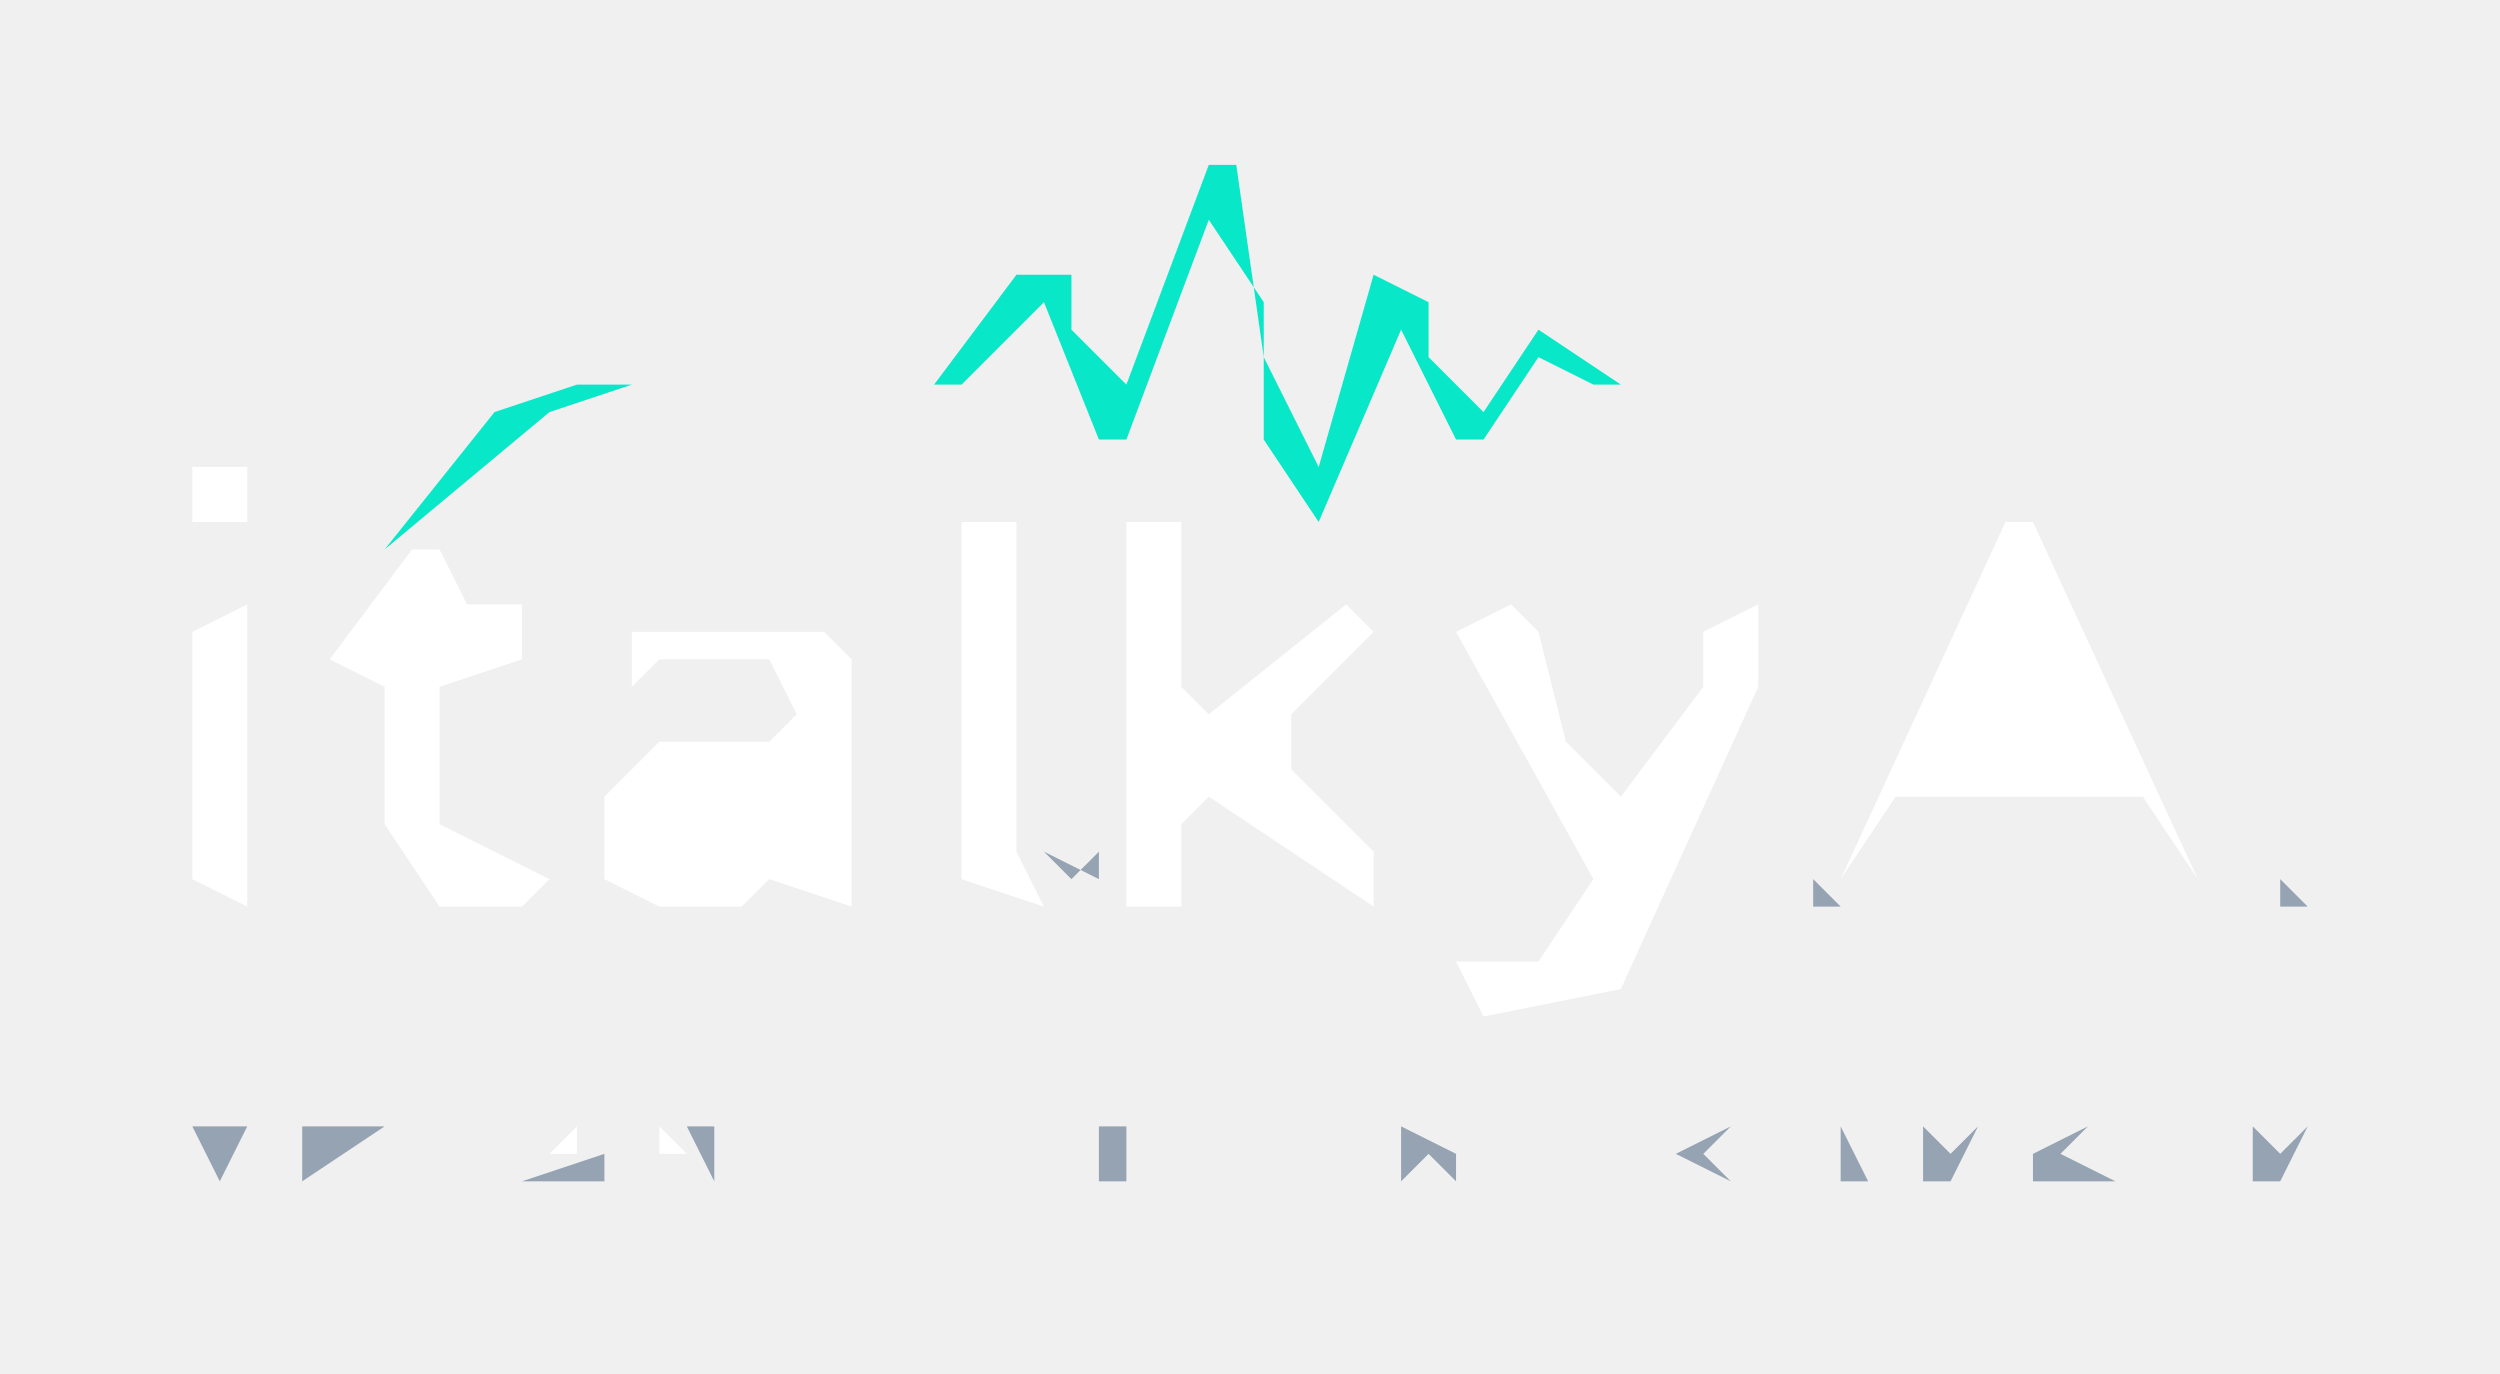
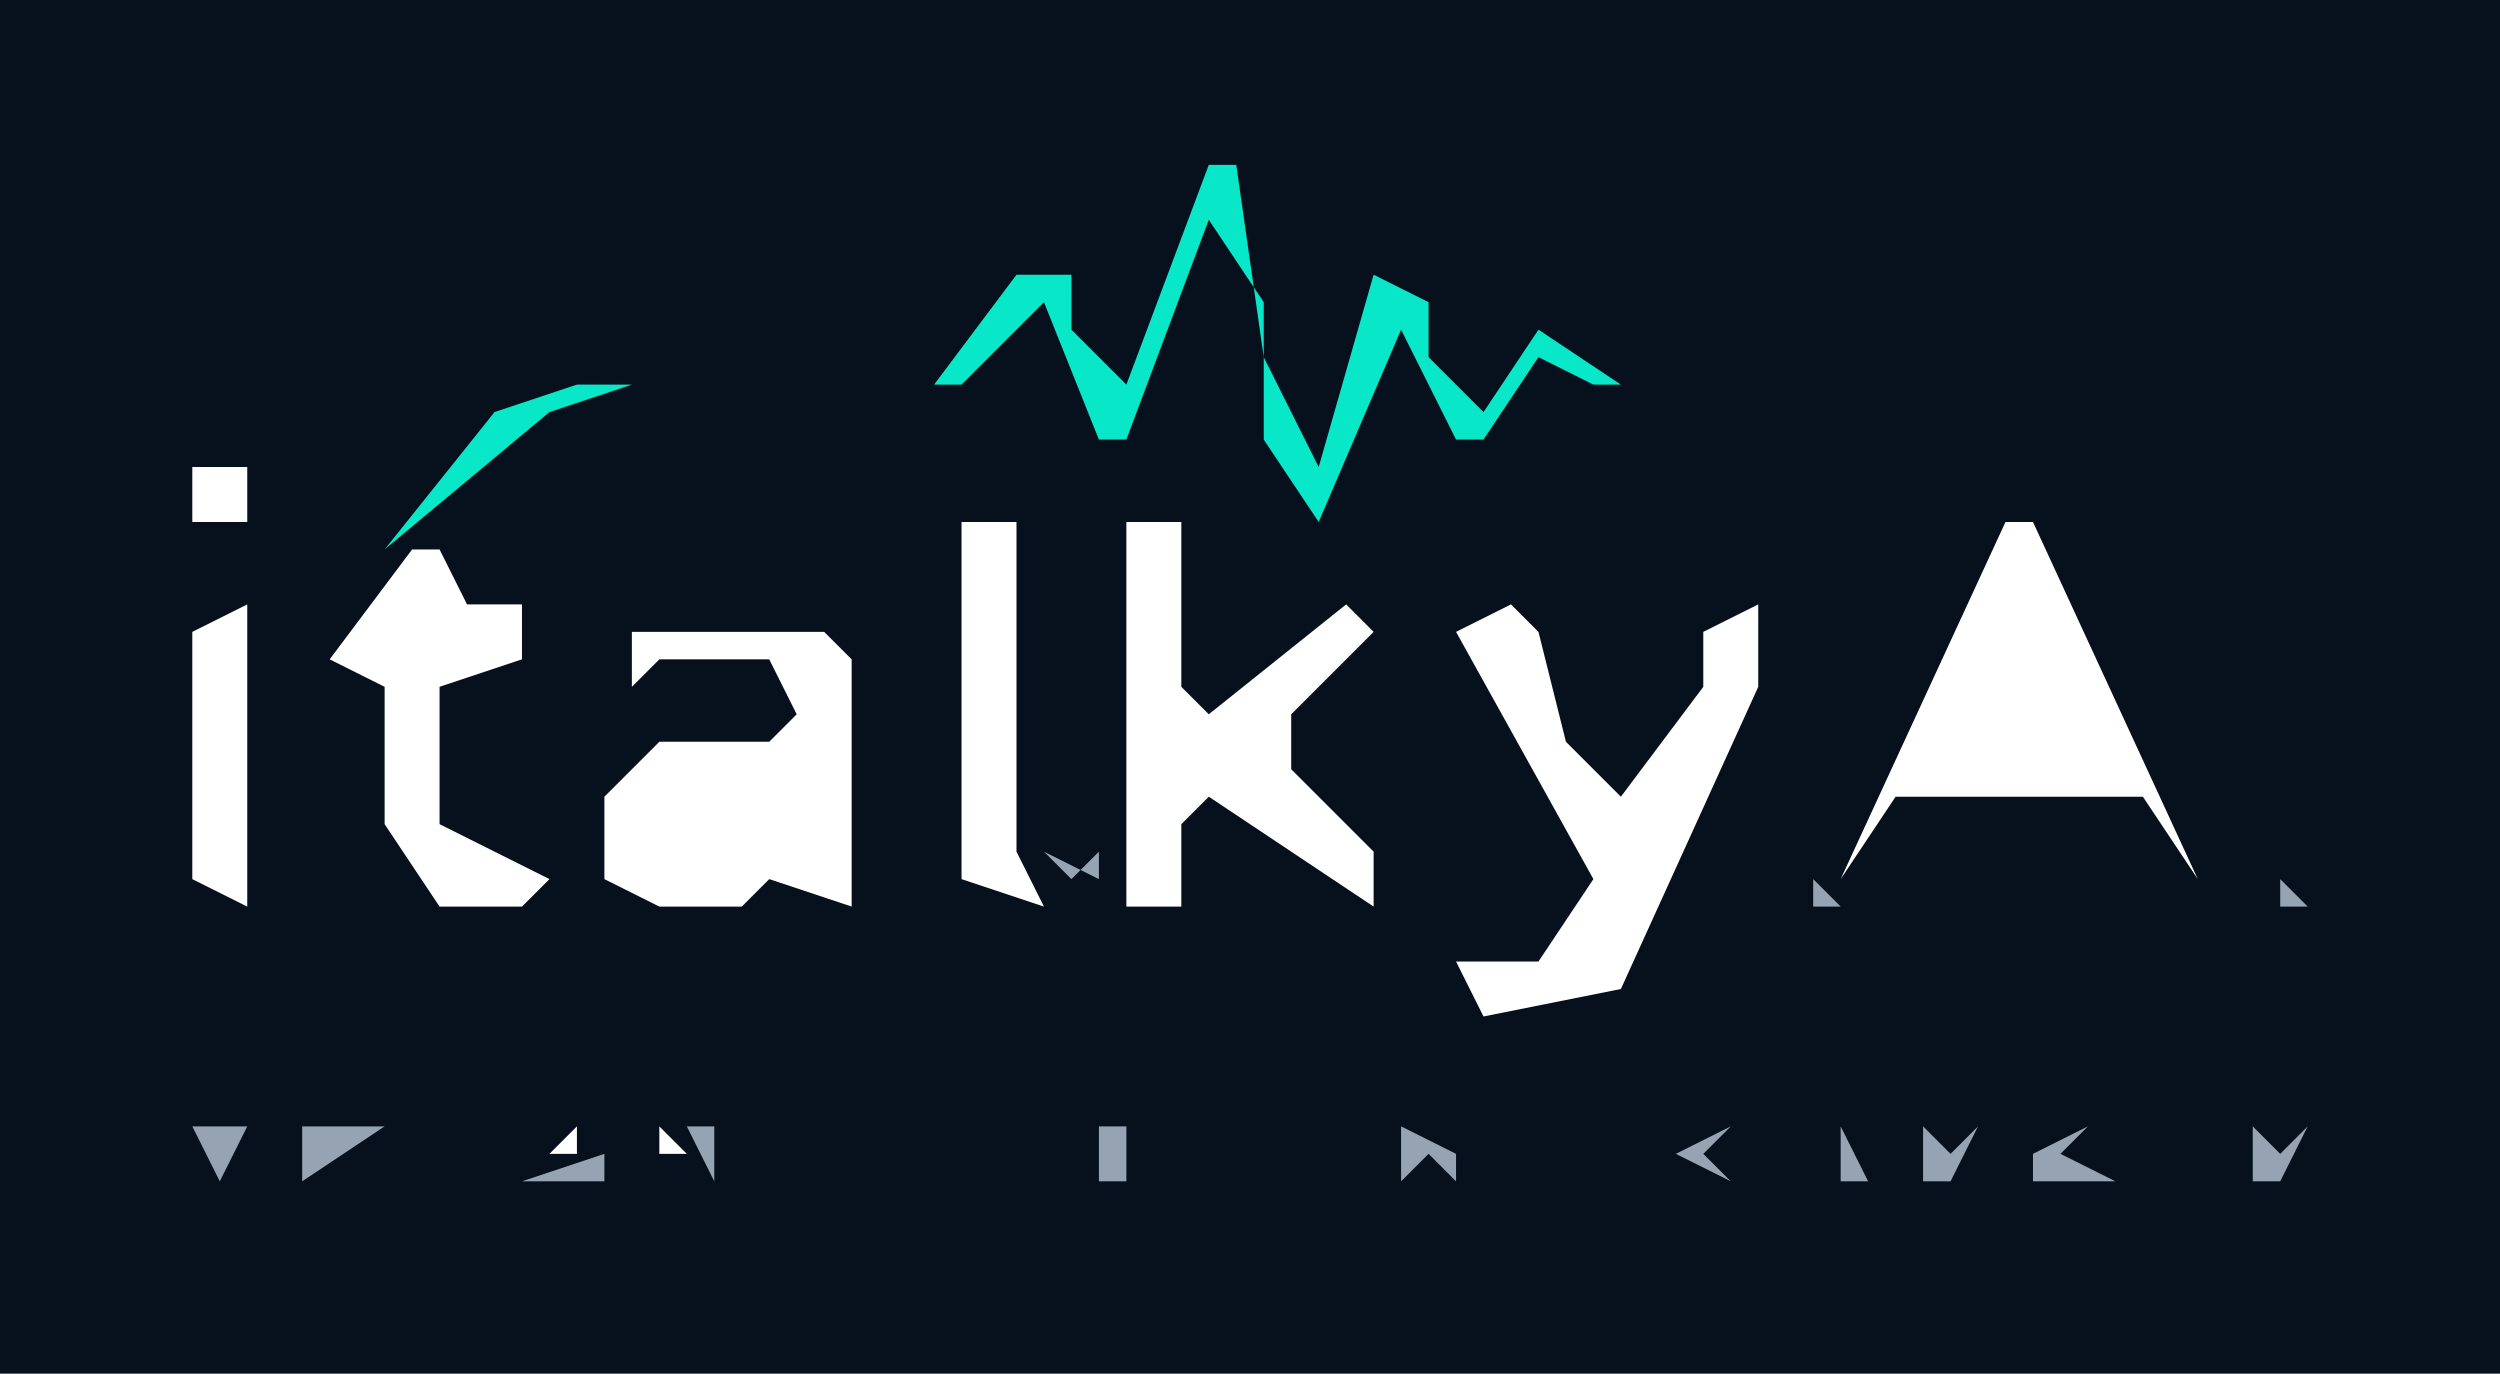
<svg xmlns="http://www.w3.org/2000/svg" viewBox="0 0 91 50" role="img" aria-label="italkyAI">
+   <rect width="91" height="50" rx="0" fill="#06111d" />
  <path fill="#08e8c8" d="M65 14L59 14L56 12L54 15L52 13L52 11L50 10L48 17L46 13L45 6L44 6L41 14L39 12L39 10L37 10L34 14L21 14L18 15L14 20L20 15L23 14L35 14L38 11L40 16L41 16L44 8L46 11L46 16L48 19L51 12L53 16L54 16L56 13L58 14Z" />
  <path fill="#95a3b2" d="M22 42L19 43L22 43Z M84 41L83 42L82 41L82 43L83 43Z M77 43L75 42L76 41L74 42L74 43Z M72 41L71 42L70 41L70 43L71 43Z M67 41L67 43L68 43Z M61 42L63 43L62 42L63 41Z M51 41L51 43L52 42L53 43L53 42Z M40 41L40 43L41 43L41 41Z M25 41L26 43L26 41Z M11 43L14 41L11 41Z M9 41L7 41L8 43Z M66 32L66 33L67 33Z M40 19L40 31L39 32L38 31L40 32Z M84 18L83 19L83 33L84 33L83 32L83 19Z" />
  <path fill="#ffffff" d="M24 41L24 42L25 42Z M21 41L20 42L21 42Z M23 23L23 25L24 24L28 24L29 26L28 27L24 27L22 29L22 32L24 33L27 33L28 32L31 33L31 24L30 23Z M64 22L62 23L62 25L59 29L57 27L56 23L55 22L53 23L58 32L56 35L53 35L54 37L59 36L64 25Z M7 23L7 32L9 33L9 22Z M15 20L12 24L14 25L14 30L16 33L19 33L20 32L16 30L16 25L19 24L19 22L17 22L16 20Z M73 19L67 32L69 29L78 29L80 32L74 19Z M41 19L41 33L43 33L43 30L44 29L50 33L50 31L47 28L47 26L50 23L49 22L44 26L43 25L43 19Z M35 19L35 32L38 33L37 31L37 19Z M7 17L7 19L9 19L9 17Z" />
</svg>
